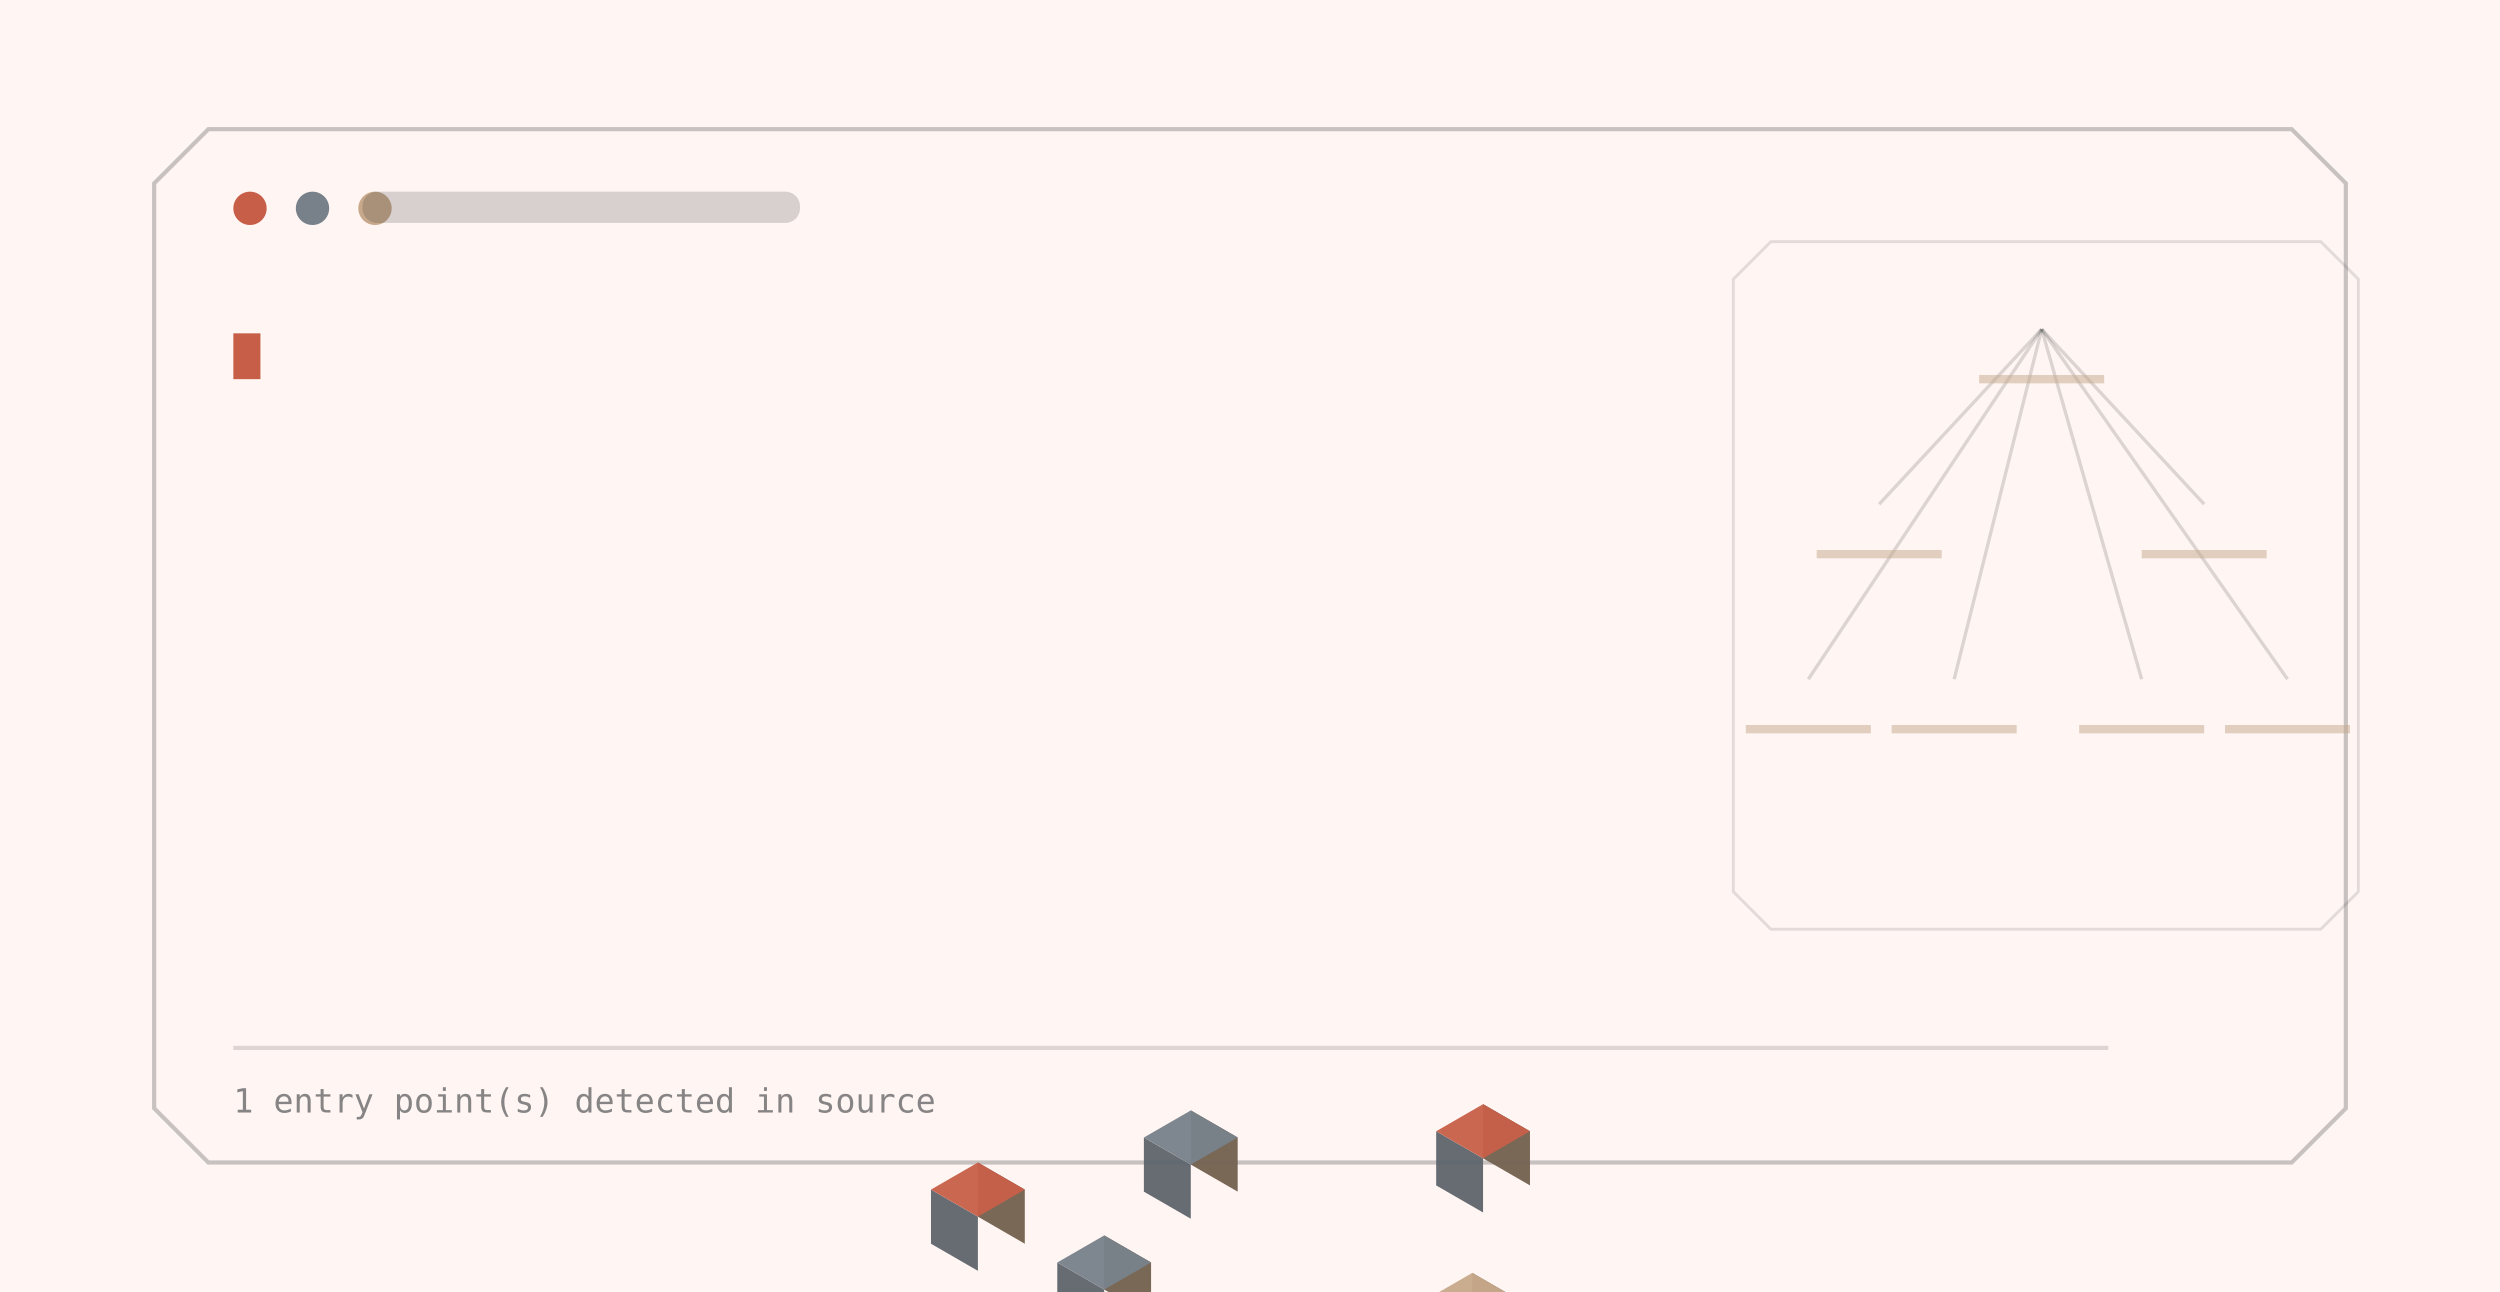
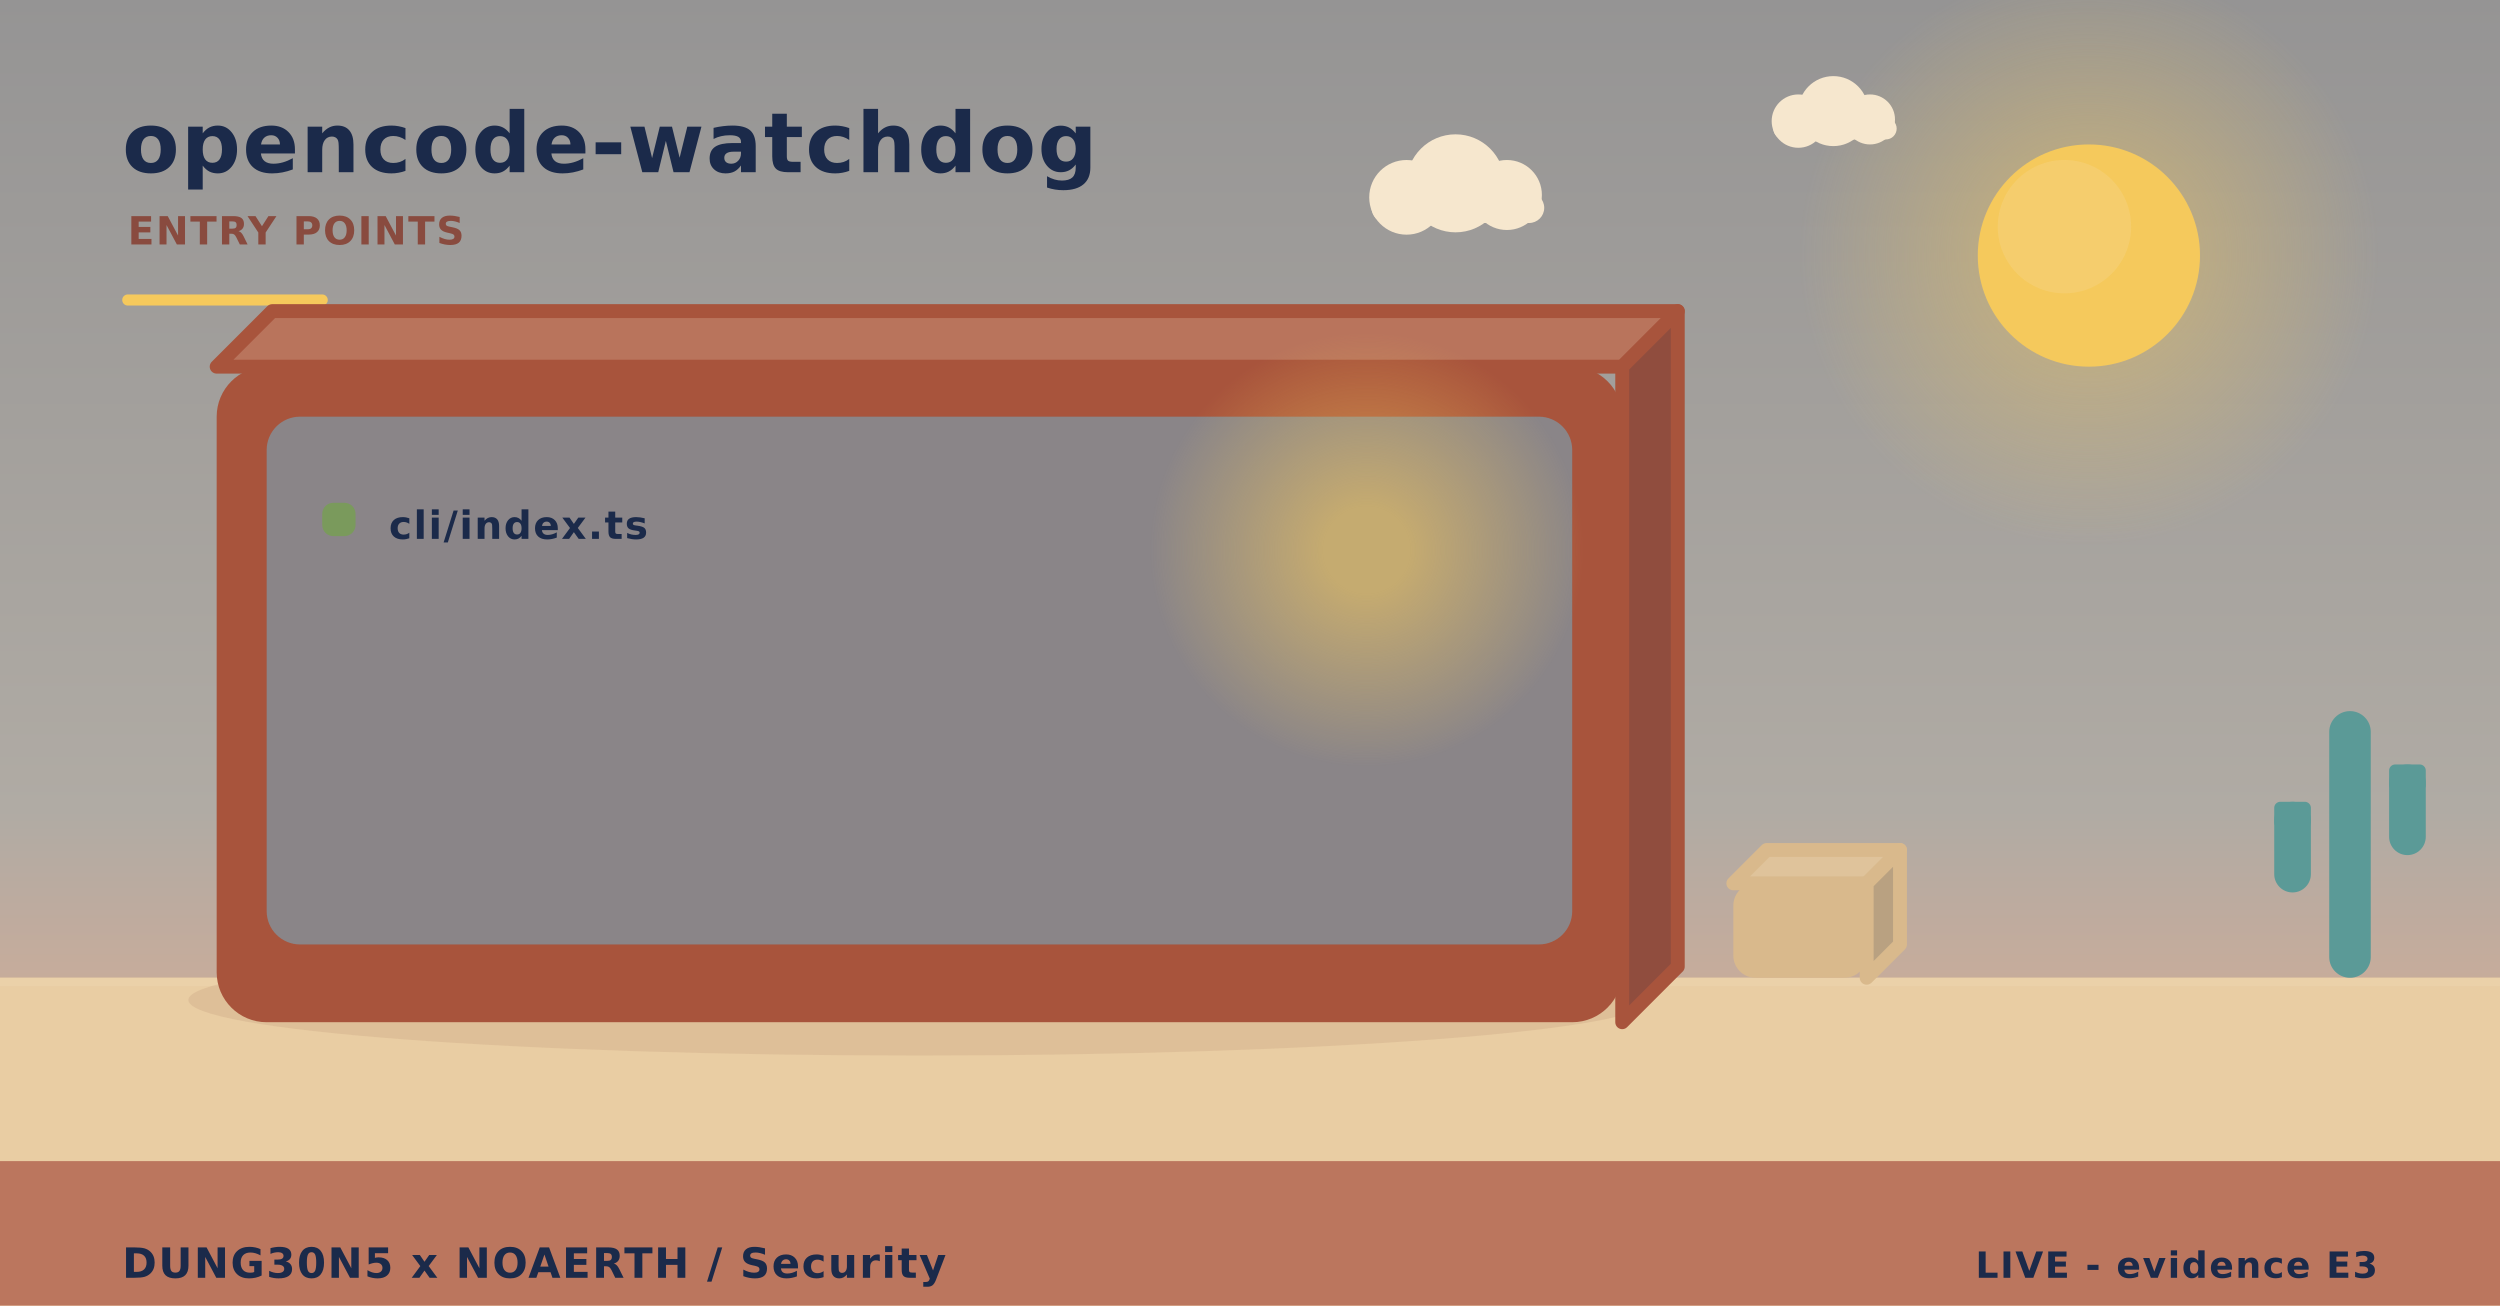
- <svg xmlns="http://www.w3.org/2000/svg" viewBox="0 0 1200 620" width="1200" height="620" role="img" aria-label="opencode-watchdog command surface">
-   <rect width="1200" height="620" fill="#fff5f2" />
-   <defs>
-     <linearGradient id="gt" x1="0" y1="0" x2="1" y2="1">
-       <stop offset="0%" stop-color="#c75f48" />
-       <stop offset="100%" stop-color="#78818a" />
-     </linearGradient>
-   </defs>
-   <path d="M100.00,62.00 H1100.00 L1126.00,88.00 V532.00 L1100.00,558.00 H100.00 L74.00,532.00 V88.00 Z" fill="none" stroke="rgba(37,40,46,0.300)" stroke-width="2.00" opacity="0.85" />
-   <circle cx="120.00" cy="100.00" r="8.00" fill="#c75f48" opacity="1.00" />
-   <circle cx="150.00" cy="100.00" r="8.00" fill="#78818a" opacity="1.00" />
-   <circle cx="180.00" cy="100.00" r="8.00" fill="#c7a88a" opacity="1.00" />
-   <rect x="174.00" y="92.00" width="210.00" height="15.00" rx="7.00" fill="rgba(37,40,46,0.180)" opacity="1.00" />
-   <text x="112" y="148" font-family="ui-monospace,SFMono-Regular,Menlo,monospace" font-size="21" fill="rgba(37,40,46,0.800)" opacity="0">cli/index.ts<animate attributeName="opacity" values="0;1;1;0" dur="1.5s" begin="0.0s" repeatCount="indefinite" />
-   </text>
-   <rect x="112" y="160" width="13" height="22" fill="#c75f48">
-     <animate attributeName="opacity" values="1;0;1" dur="1.05s" begin="0s" repeatCount="indefinite" />
-   </rect>
-   <path d="M850.00,116.00 H1114.00 L1132.00,134.00 V428.00 L1114.00,446.00 H850.00 L832.00,428.00 V134.00 Z" fill="none" stroke="rgba(37,40,46,0.180)" stroke-width="1.40" opacity="0.70" />
-   <line x1="980.00" y1="158.00" x2="902.00" y2="242.00" stroke="rgba(37,40,46,0.300)" stroke-width="1.60" opacity="0.55" />
-   <line x1="980.00" y1="158.00" x2="1058.00" y2="242.00" stroke="rgba(37,40,46,0.300)" stroke-width="1.60" opacity="0.55" />
-   <line x1="980.00" y1="158.00" x2="868.00" y2="326.00" stroke="rgba(37,40,46,0.300)" stroke-width="1.60" opacity="0.55" />
-   <line x1="980.00" y1="158.00" x2="938.00" y2="326.00" stroke="rgba(37,40,46,0.300)" stroke-width="1.60" opacity="0.55" />
-   <line x1="980.00" y1="158.00" x2="1028.00" y2="326.00" stroke="rgba(37,40,46,0.300)" stroke-width="1.60" opacity="0.55" />
-   <line x1="980.00" y1="158.00" x2="1098.00" y2="326.00" stroke="rgba(37,40,46,0.300)" stroke-width="1.60" opacity="0.55" />
-   <polygon points="711.87,556.00 734.39,569.00 734.39,543.00 711.87,530.00" fill="#736150" opacity="0.95" />
-   <polygon points="689.36,569.00 711.87,582.00 711.87,556.00 689.36,543.00" fill="#5e656c" opacity="0.95" />
-   <polygon points="711.87,530.00 734.39,543.00 711.87,556.00 689.36,543.00" fill="#c75f48" opacity="0.95" />
+ <svg xmlns="http://www.w3.org/2000/svg" width="900" height="470" viewBox="0 0 900 470" role="img" aria-label="opencode-watchdog - how it is operated">
+   <linearGradient id="skyt" x1="0" y1="0" x2="0" y2="1">
+     <stop offset="0" stop-color="#959494" />
+     <stop offset="0.62" stop-color="#b0aba4" />
+     <stop offset="1" stop-color="#f3ad8a" />
+   </linearGradient>
+   <rect width="900" height="470" fill="url(#skyt)" />
+   <radialGradient id="sunt">
+     <stop offset="0.35" stop-color="#f5c95c" stop-opacity="0.34" />
+     <stop offset="1" stop-color="#f5c95c" stop-opacity="0" />
+   </radialGradient>
+   <circle cx="752" cy="92" r="104" fill="url(#sunt)" />
+   <circle cx="752" cy="92" r="40" fill="#f5c95c" />
+   <circle cx="743.2" cy="81.6" r="24" fill="#f5d27e" opacity="0.5" />
  <g>
-     <rect x="950.00" y="180.00" width="60.00" height="4.00" rx="0.00" fill="rgba(199,168,138,0.500)" opacity="1.00" />
-     <animate attributeName="opacity" values="0.25;1.0;0.25" dur="10.95s" begin="0.0s" repeatCount="indefinite" />
+     <circle cx="524" cy="66" r="17.64" fill="#f6e7ce" />
+     <circle cx="506.36" cy="71.04" r="13.44" fill="#f6e7ce" />
+     <circle cx="542.48" cy="70.2" r="12.6" fill="#f6e7ce" />
+     <rect x="493.76" y="69.36" width="62.16" height="10.92" rx="5.46" fill="#f6e7ce" />
+     <animateTransform attributeName="transform" type="translate" values="0 0;24 0;0 0" dur="36s" begin="0s" repeatCount="indefinite" />
  </g>
-   <polygon points="571.58,559.00 594.09,572.00 594.09,546.00 571.58,533.00" fill="#736150" opacity="0.95" />
-   <polygon points="549.06,572.00 571.58,585.00 571.58,559.00 549.06,546.00" fill="#5e656c" opacity="0.95" />
-   <polygon points="571.58,533.00 594.09,546.00 571.58,559.00 549.06,546.00" fill="#78818a" opacity="0.95" />
  <g>
-     <rect x="872.00" y="264.00" width="60.00" height="4.00" rx="0.00" fill="rgba(199,168,138,0.500)" opacity="1.00" />
-     <animate attributeName="opacity" values="0.25;1.0;0.25" dur="10.95s" begin="0.4s" repeatCount="indefinite" />
+     <circle cx="660" cy="40" r="12.6" fill="#f6e7ce" />
+     <circle cx="647.4" cy="43.6" r="9.6" fill="#f6e7ce" />
+     <circle cx="673.2" cy="43" r="9" fill="#f6e7ce" />
+     <rect x="638.4" y="42.4" width="44.4" height="7.8" rx="3.9" fill="#f6e7ce" />
+     <animateTransform attributeName="transform" type="translate" values="0 0;-18 0;0 0" dur="46s" begin="3s" repeatCount="indefinite" />
  </g>
-   <polygon points="706.68,637.00 729.19,650.00 729.19,624.00 706.68,611.00" fill="#736150" opacity="0.95" />
-   <polygon points="684.16,650.00 706.68,663.00 706.68,637.00 684.16,624.00" fill="#5e656c" opacity="0.95" />
-   <polygon points="706.68,611.00 729.19,624.00 706.68,637.00 684.16,624.00" fill="#c7a88a" opacity="0.95" />
+   <rect x="0" y="352" width="900" height="118" fill="#e9cda3" />
+   <rect x="0" y="352" width="900" height="3" fill="#ebd1a9" />
+   <text x="44" y="62" font-family="Verdana,DejaVu Sans,sans-serif" font-size="30" font-weight="700" letter-spacing="0.6" fill="#1b2a4a" text-anchor="start">opencode-watchdog</text>
+   <text x="46" y="88" font-family="Verdana,DejaVu Sans,sans-serif" font-size="14" font-weight="700" letter-spacing="0.6" fill="#894b3f" text-anchor="start">ENTRY POINTS</text>
+   <rect x="44" y="106" width="74" height="4" rx="2" fill="#f5c95c" />
+   <ellipse cx="331" cy="360" rx="263.2" ry="20" fill="rgba(138,90,68,0.11)" />
+   <path d="M78,132 L584,132 L604,112 L98,112 Z" fill="#b9745c" stroke="#a8543c" stroke-width="5" stroke-linejoin="round" />
+   <path d="M584,132 L604,112 L604,348 L584,368 Z" fill="#904d3e" stroke="#a8543c" stroke-width="5" stroke-linejoin="round" />
+   <rect x="78" y="132" width="506" height="236" rx="18" fill="#a8543c" />
+   <rect x="96" y="150" width="470" height="190" rx="12" fill="#88888c" opacity="0.94" />
+   <radialGradient id="lamp89160">
+     <stop offset="0.2" stop-color="#f5c95c" stop-opacity="0.55" />
+     <stop offset="1" stop-color="#f5c95c" stop-opacity="0" />
+   </radialGradient>
+   <circle cx="492" cy="198" r="78" fill="url(#lamp89160)" />
+   <rect x="116" y="181" width="12" height="12" rx="4" fill="#7a9a5c" />
  <g>
-     <rect x="1028.00" y="264.00" width="60.00" height="4.00" rx="0.00" fill="rgba(199,168,138,0.500)" opacity="1.00" />
-     <animate attributeName="opacity" values="0.25;1.0;0.25" dur="10.95s" begin="0.8s" repeatCount="indefinite" />
+     <text x="140" y="194" font-family="Verdana,DejaVu Sans,sans-serif" font-size="14" font-weight="700" letter-spacing="0.6" fill="#1b2a4a" text-anchor="start">cli/index.ts</text>
+     <animateTransform attributeName="transform" type="translate" values="0 10;0 0" dur="0.7s" begin="0.4s" fill="freeze" />
  </g>
-   <polygon points="469.39,584.00 491.90,597.00 491.90,571.00 469.39,558.00" fill="#736150" opacity="0.95" />
-   <polygon points="446.87,597.00 469.39,610.00 469.39,584.00 446.87,571.00" fill="#5e656c" opacity="0.95" />
-   <polygon points="469.39,558.00 491.90,571.00 469.39,584.00 446.87,571.00" fill="#c75f48" opacity="0.95" />
-   <g>
-     <rect x="838.00" y="348.00" width="60.00" height="4.00" rx="0.00" fill="rgba(199,168,138,0.500)" opacity="1.00" />
-     <animate attributeName="opacity" values="0.25;1.0;0.25" dur="10.95s" begin="1.2s" repeatCount="indefinite" />
-   </g>
-   <polygon points="530.01,619.00 552.52,632.00 552.52,606.00 530.01,593.00" fill="#736150" opacity="0.95" />
-   <polygon points="507.49,632.00 530.01,645.00 530.01,619.00 507.49,606.00" fill="#5e656c" opacity="0.95" />
-   <polygon points="530.01,593.00 552.52,606.00 530.01,619.00 507.49,606.00" fill="#78818a" opacity="0.95" />
-   <g>
-     <rect x="908.00" y="348.00" width="60.00" height="4.00" rx="0.00" fill="rgba(199,168,138,0.500)" opacity="1.00" />
-     <animate attributeName="opacity" values="0.25;1.0;0.25" dur="10.95s" begin="1.6s" repeatCount="indefinite" />
-   </g>
-   <polygon points="607.95,664.00 630.47,677.00 630.47,651.00 607.95,638.00" fill="#736150" opacity="0.95" />
-   <polygon points="585.43,677.00 607.95,690.00 607.95,664.00 585.43,651.00" fill="#5e656c" opacity="0.95" />
-   <polygon points="607.95,638.00 630.47,651.00 607.95,664.00 585.43,651.00" fill="#c7a88a" opacity="0.95" />
-   <g>
-     <rect x="998.00" y="348.00" width="60.00" height="4.00" rx="0.00" fill="rgba(199,168,138,0.500)" opacity="1.00" />
-     <animate attributeName="opacity" values="0.25;1.0;0.25" dur="10.95s" begin="2.0s" repeatCount="indefinite" />
-   </g>
-   <polygon points="668.57,699.00 691.09,712.00 691.09,686.00 668.57,673.00" fill="#736150" opacity="0.95" />
-   <polygon points="646.05,712.00 668.57,725.00 668.57,699.00 646.05,686.00" fill="#5e656c" opacity="0.95" />
-   <polygon points="668.57,673.00 691.09,686.00 668.57,699.00 646.05,686.00" fill="#c75f48" opacity="0.95" />
-   <g>
-     <rect x="1068.00" y="348.00" width="60.00" height="4.00" rx="0.00" fill="rgba(199,168,138,0.500)" opacity="1.00" />
-     <animate attributeName="opacity" values="0.25;1.0;0.25" dur="10.95s" begin="2.4s" repeatCount="indefinite" />
-   </g>
-   <rect x="112.00" y="502.00" width="900.00" height="2.00" rx="0.00" fill="rgba(37,40,46,0.160)" opacity="1.00" />
-   <text x="112" y="534" font-family="ui-monospace,Menlo,monospace" font-size="16" fill="rgba(37,40,46,0.550)">1 entry point(s) detected in source</text>
+   <path d="M624,318 L672,318 L684,306 L636,306 Z" fill="#dfc39b" stroke="#d9b98c" stroke-width="5" stroke-linejoin="round" />
+   <path d="M672,318 L684,306 L684,340 L672,352 Z" fill="#b9a181" stroke="#d9b98c" stroke-width="5" stroke-linejoin="round" />
+   <rect x="624" y="318" width="48" height="34" rx="8" fill="#d9b98c" />
+   <rect x="838.52" y="256" width="14.96" height="96" rx="7.48" fill="#5b9a97" />
+   <rect x="818.72" y="288.64" width="13.2" height="32.64" rx="6.6" fill="#5b9a97" />
+   <rect x="818.72" y="288.64" width="13.2" height="9.6" rx="2.2" fill="#5b9a97" />
+   <rect x="860.08" y="275.2" width="13.2" height="32.64" rx="6.6" fill="#5b9a97" />
+   <rect x="860.08" y="275.2" width="13.2" height="9.6" rx="2.2" fill="#5b9a97" />
+   <rect x="0" y="418" width="900" height="52" rx="0" fill="#b87159" opacity="0.94" />
+   <text x="44" y="460" font-family="Verdana,DejaVu Sans,sans-serif" font-size="15" font-weight="700" letter-spacing="0.6" fill="#1b2a4a" text-anchor="start">DUNG30N5 x NOAERTH  /  Security</text>
+   <text x="856" y="460" font-family="Verdana,DejaVu Sans,sans-serif" font-size="13" font-weight="700" letter-spacing="0.6" fill="#1b2a4a" text-anchor="end">LIVE  -  evidence E3</text>
</svg>
